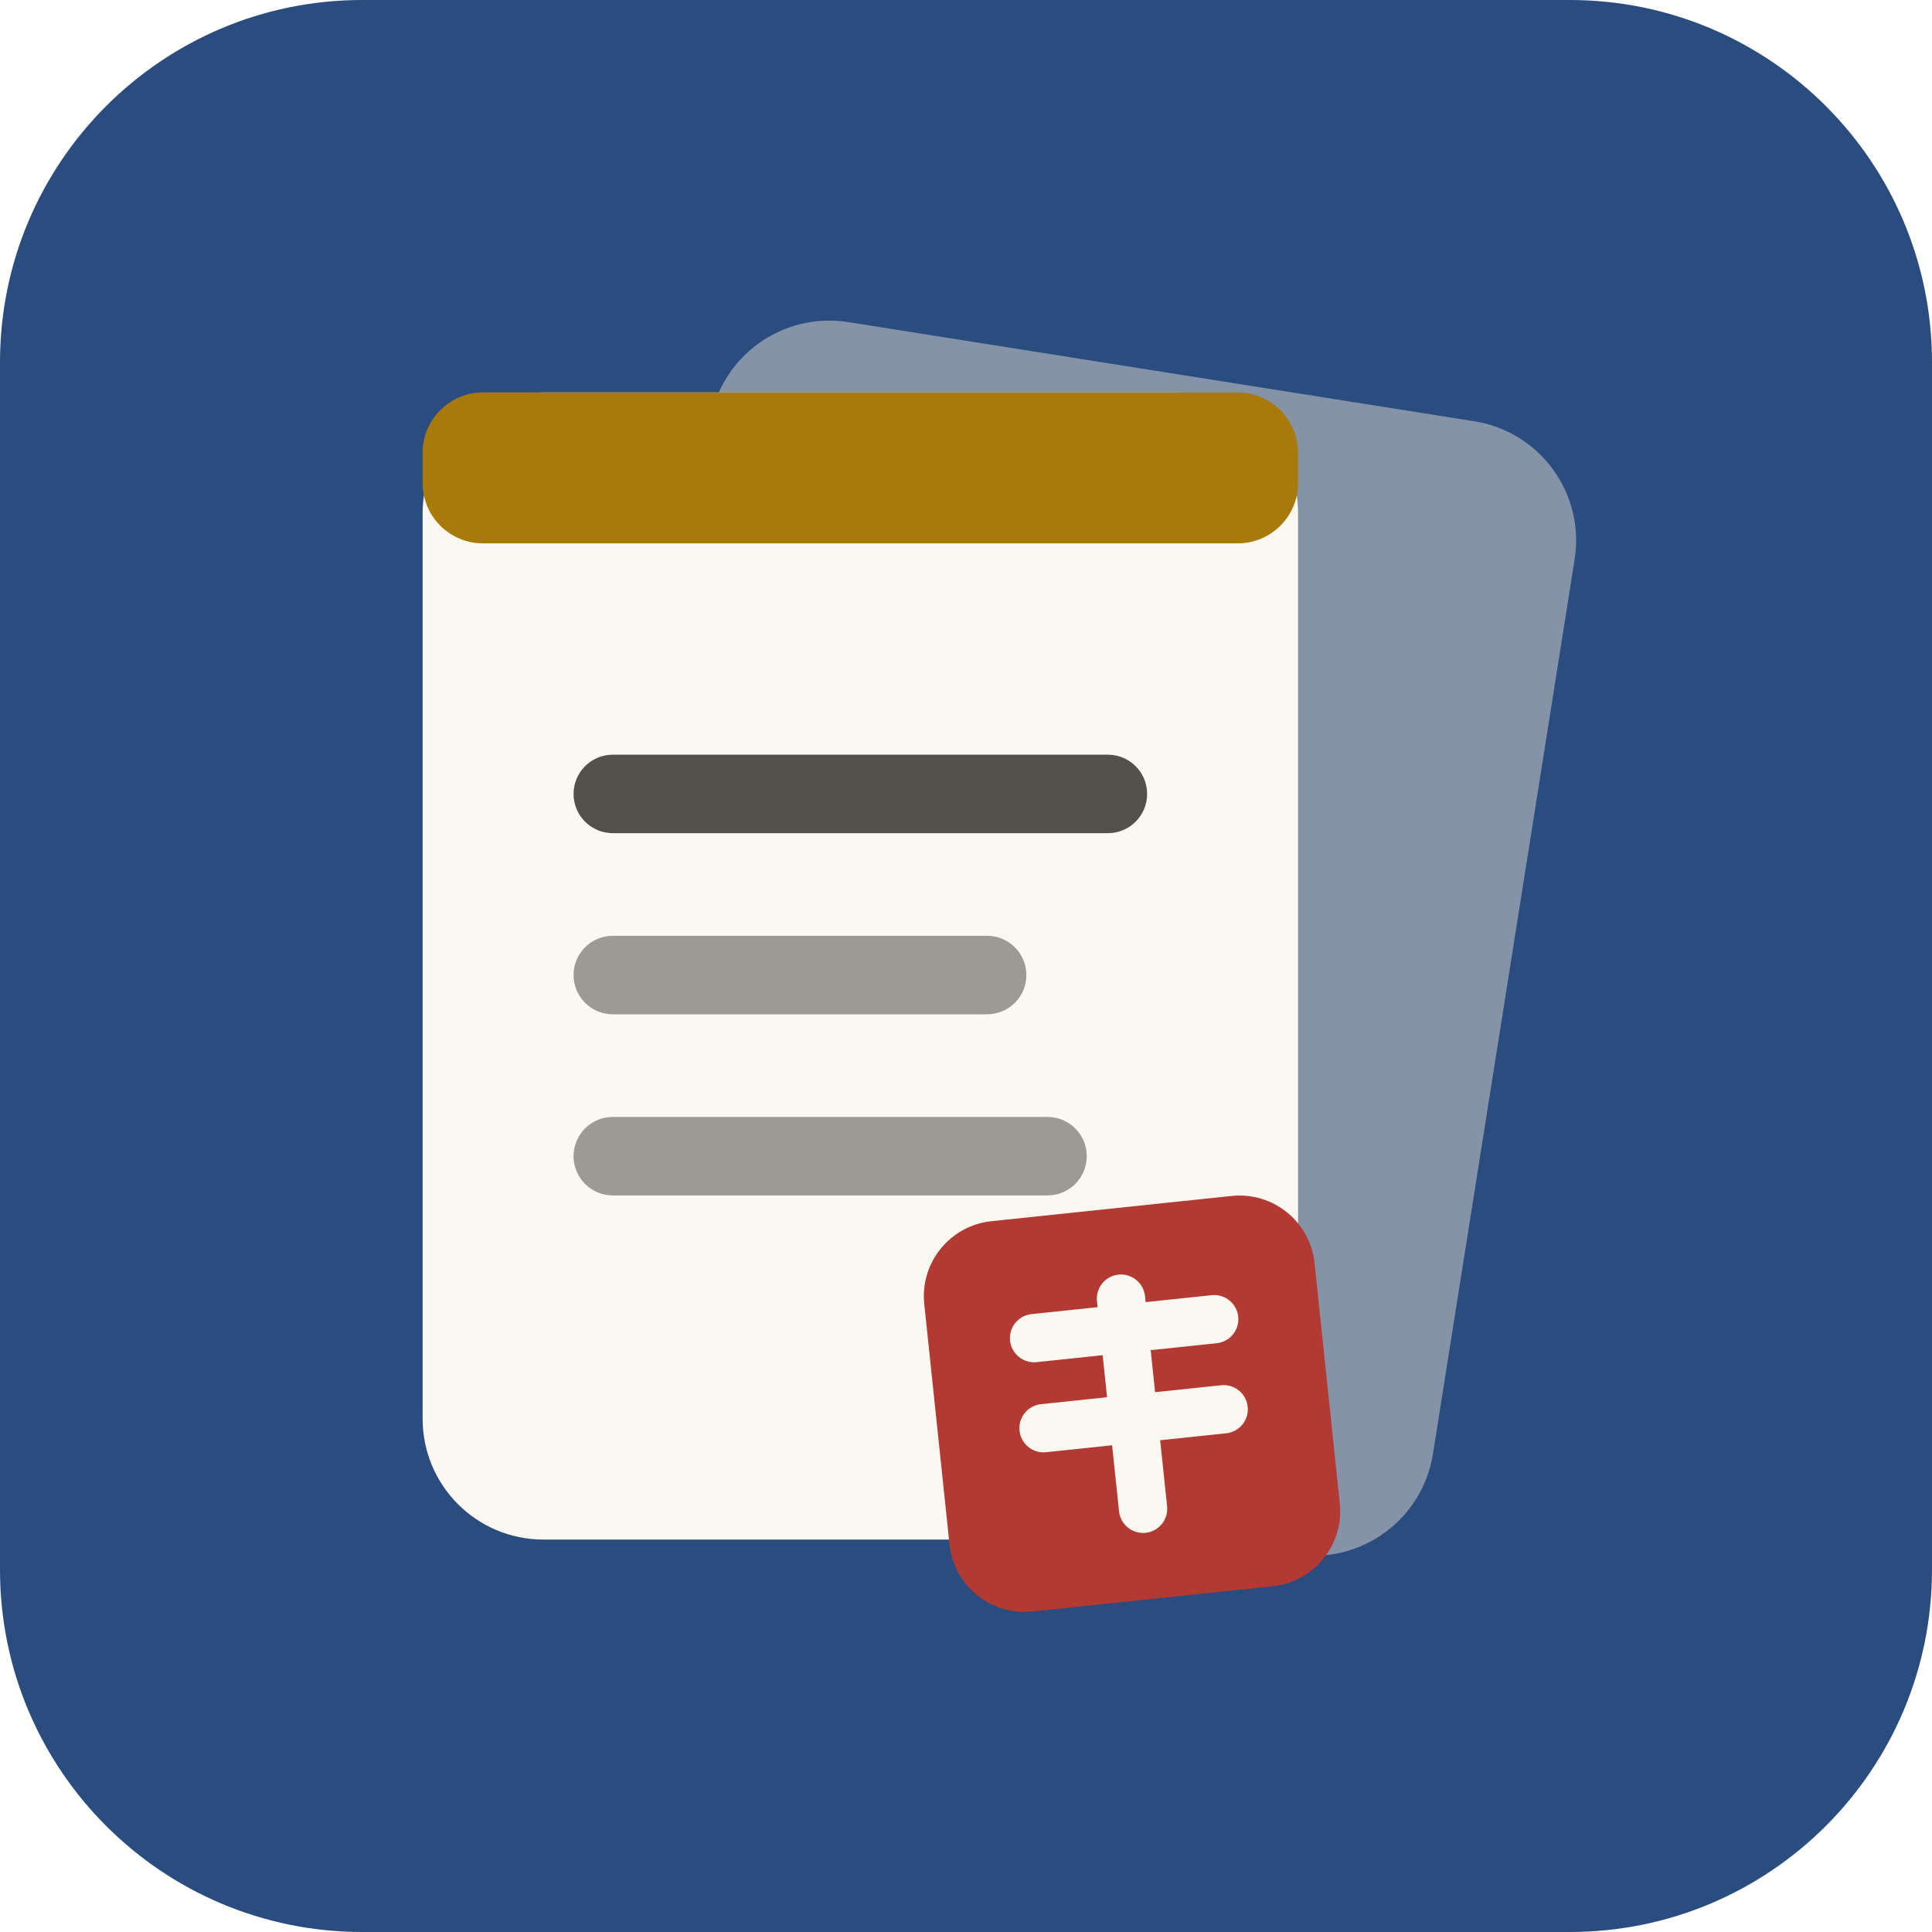
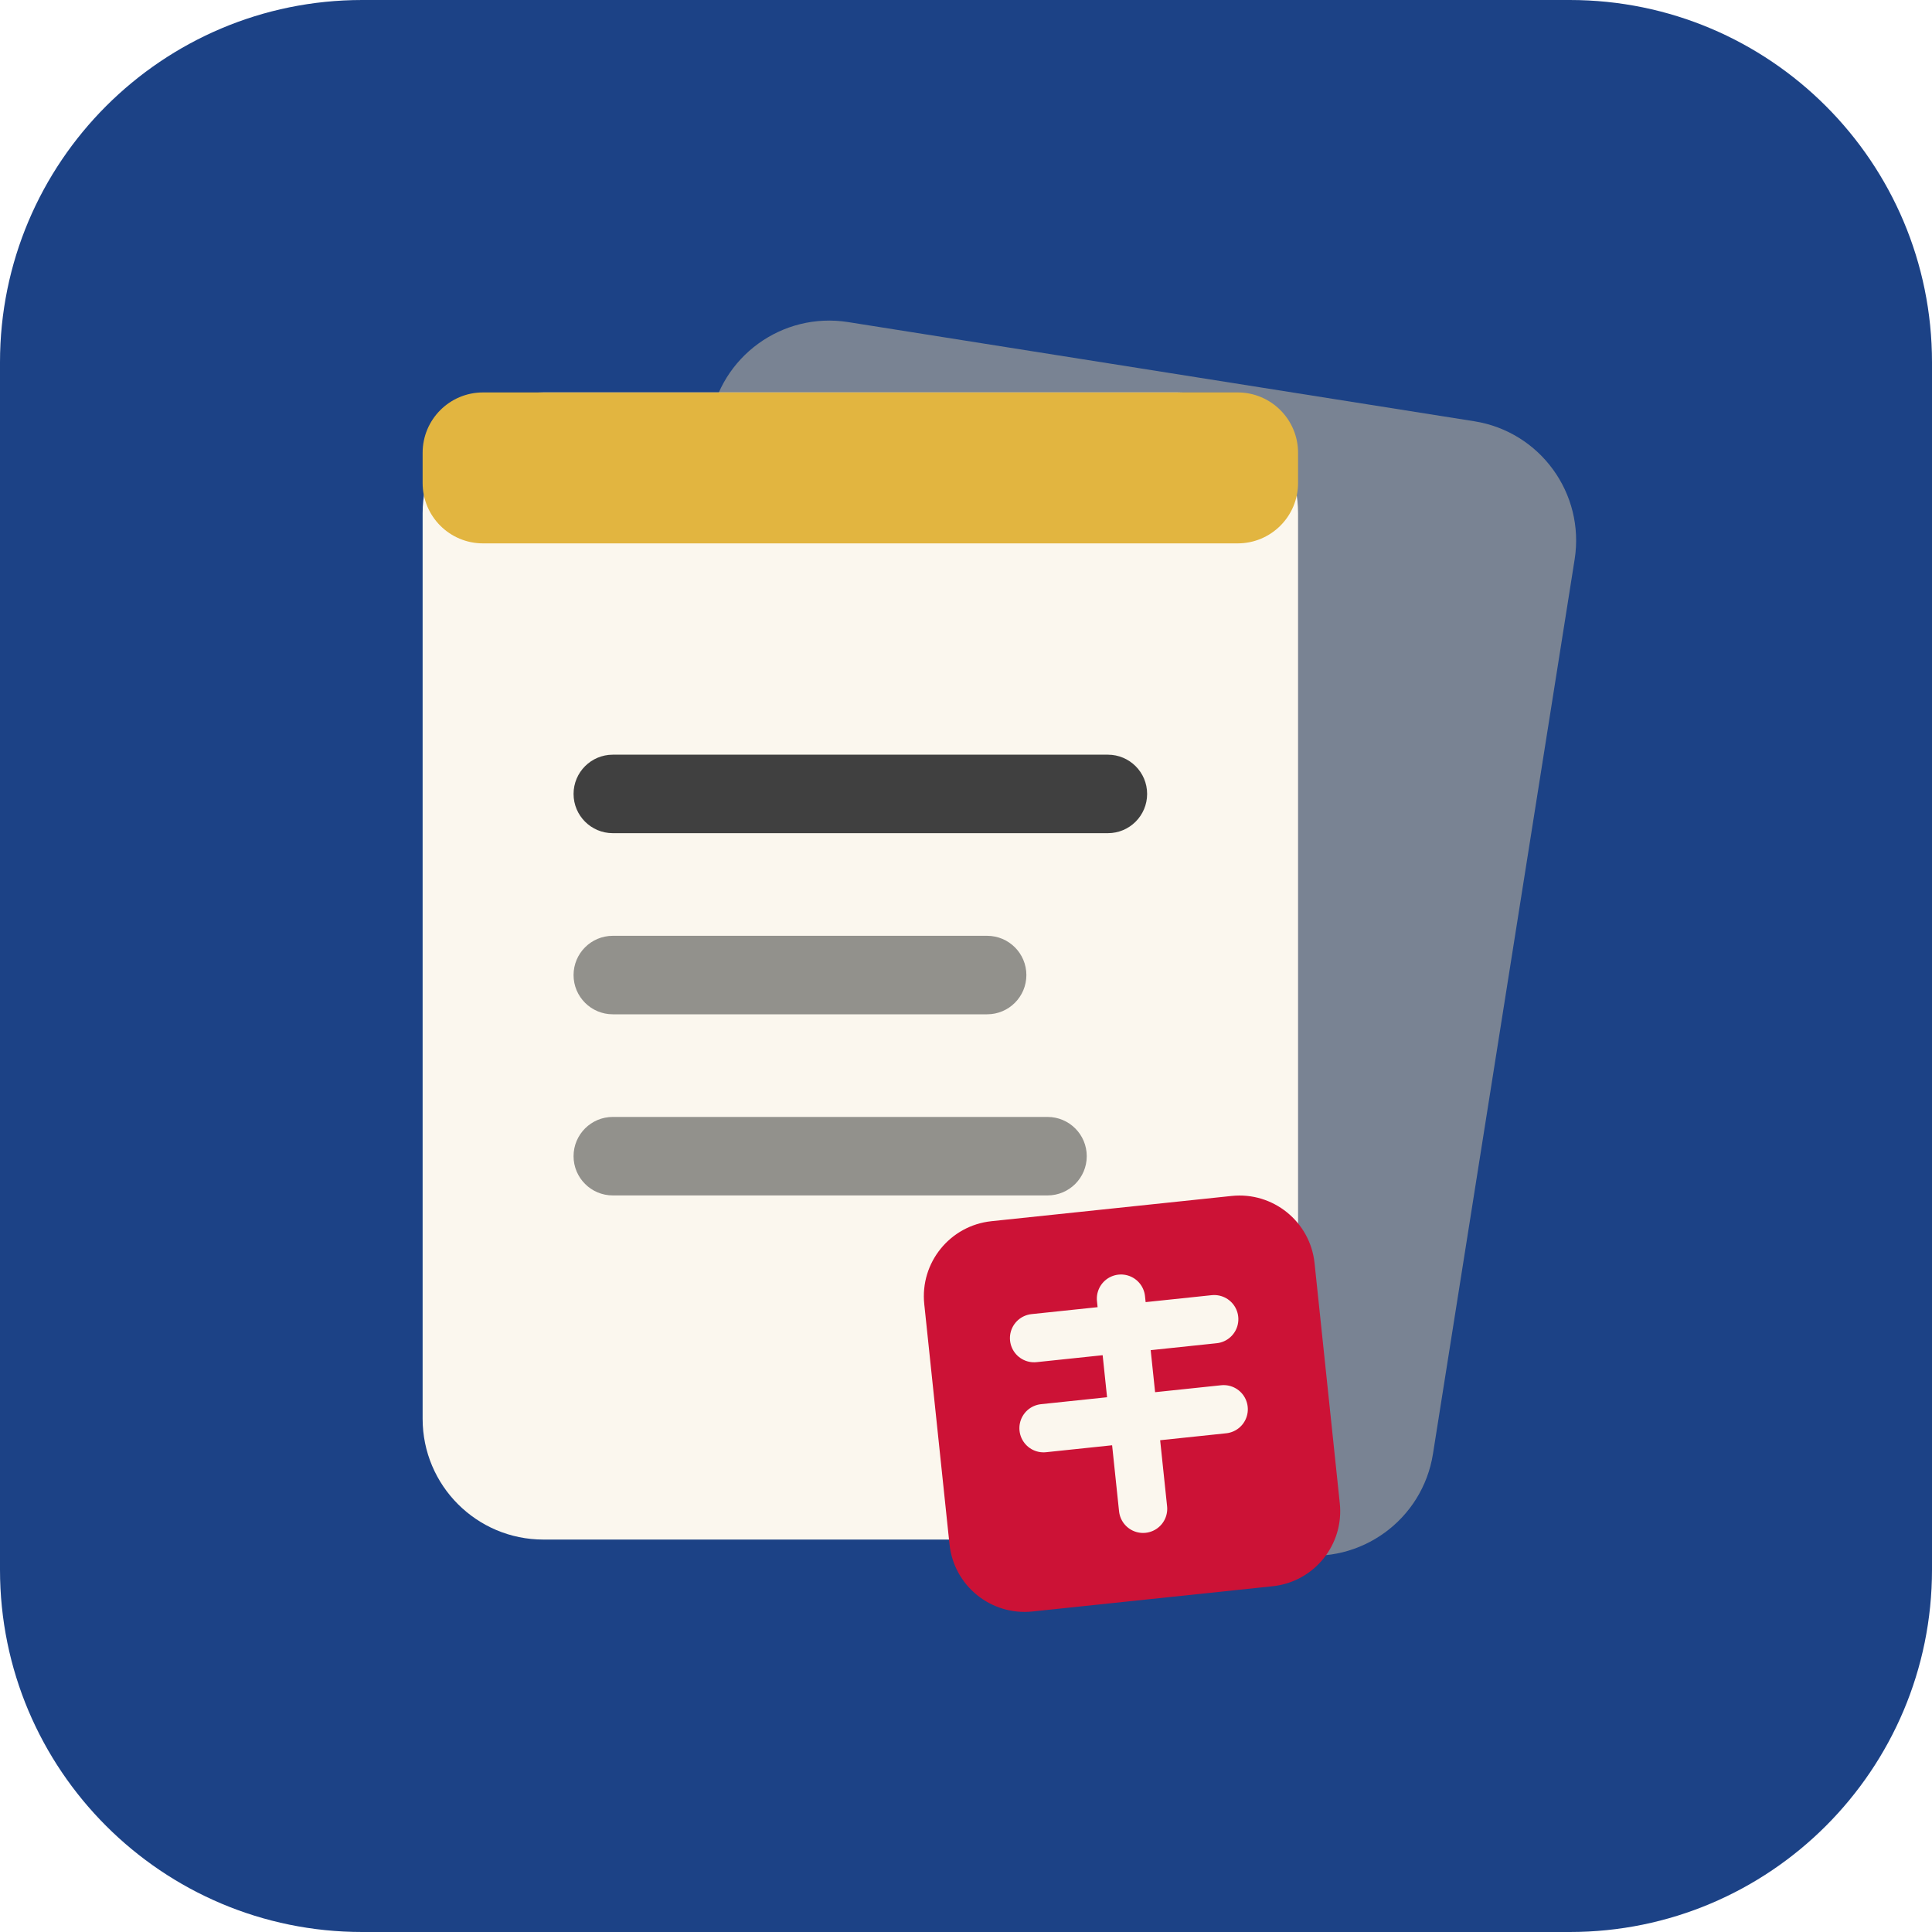
<svg xmlns="http://www.w3.org/2000/svg" viewBox="0 0 64 64">
-   <rect width="64" height="64" rx="12" fill="#2b4c7e" />
-   <rect x="21" y="12" width="29" height="38" rx="4" fill="#efe8da" opacity=".45" transform="rotate(9 35 31)" />
-   <rect x="14" y="13" width="29" height="38" rx="4" fill="#fbf8f1" />
-   <rect x="14" y="13" width="29" height="5" rx="2" fill="#a87a0c" />
-   <rect x="19" y="25" width="19" height="2.6" rx="1.3" fill="#2a2723" opacity=".8" />
-   <rect x="19" y="31" width="15" height="2.6" rx="1.3" fill="#2a2723" opacity=".45" />
-   <rect x="19" y="37" width="17" height="2.6" rx="1.3" fill="#2a2723" opacity=".45" />
-   <rect x="31" y="40" width="13" height="13" rx="2.5" fill="#b23a32" transform="rotate(-6 37.5 46.5)" />
-   <path d="M34.5 44h6M34.5 47h6M37.5 43v7" stroke="#fbf8f1" stroke-width="1.6" stroke-linecap="round" transform="rotate(-6 37.5 46.5)" />
+   <rect width="64" height="64" rx="12" fill="#1c4286" />
+   <rect x="21" y="12" width="29" height="38" rx="4" fill="#ebd3a2" opacity=".45" transform="rotate(9 35 31)" />
+   <rect x="14" y="13" width="29" height="38" rx="4" fill="#fbf7ee" />
+   <rect x="14" y="13" width="29" height="5" rx="2" fill="#e2b540" />
+   <rect x="19" y="25" width="19" height="2.6" rx="1.3" fill="#111314" opacity=".8" />
+   <rect x="19" y="31" width="15" height="2.6" rx="1.3" fill="#111314" opacity=".45" />
+   <rect x="19" y="37" width="17" height="2.6" rx="1.3" fill="#111314" opacity=".45" />
+   <rect x="31" y="40" width="13" height="13" rx="2.5" fill="#cc1236" transform="rotate(-6 37.5 46.5)" />
+   <path d="M34.5 44h6M34.5 47h6M37.5 43v7" stroke="#fbf7ee" stroke-width="1.6" stroke-linecap="round" transform="rotate(-6 37.5 46.5)" />
</svg>
